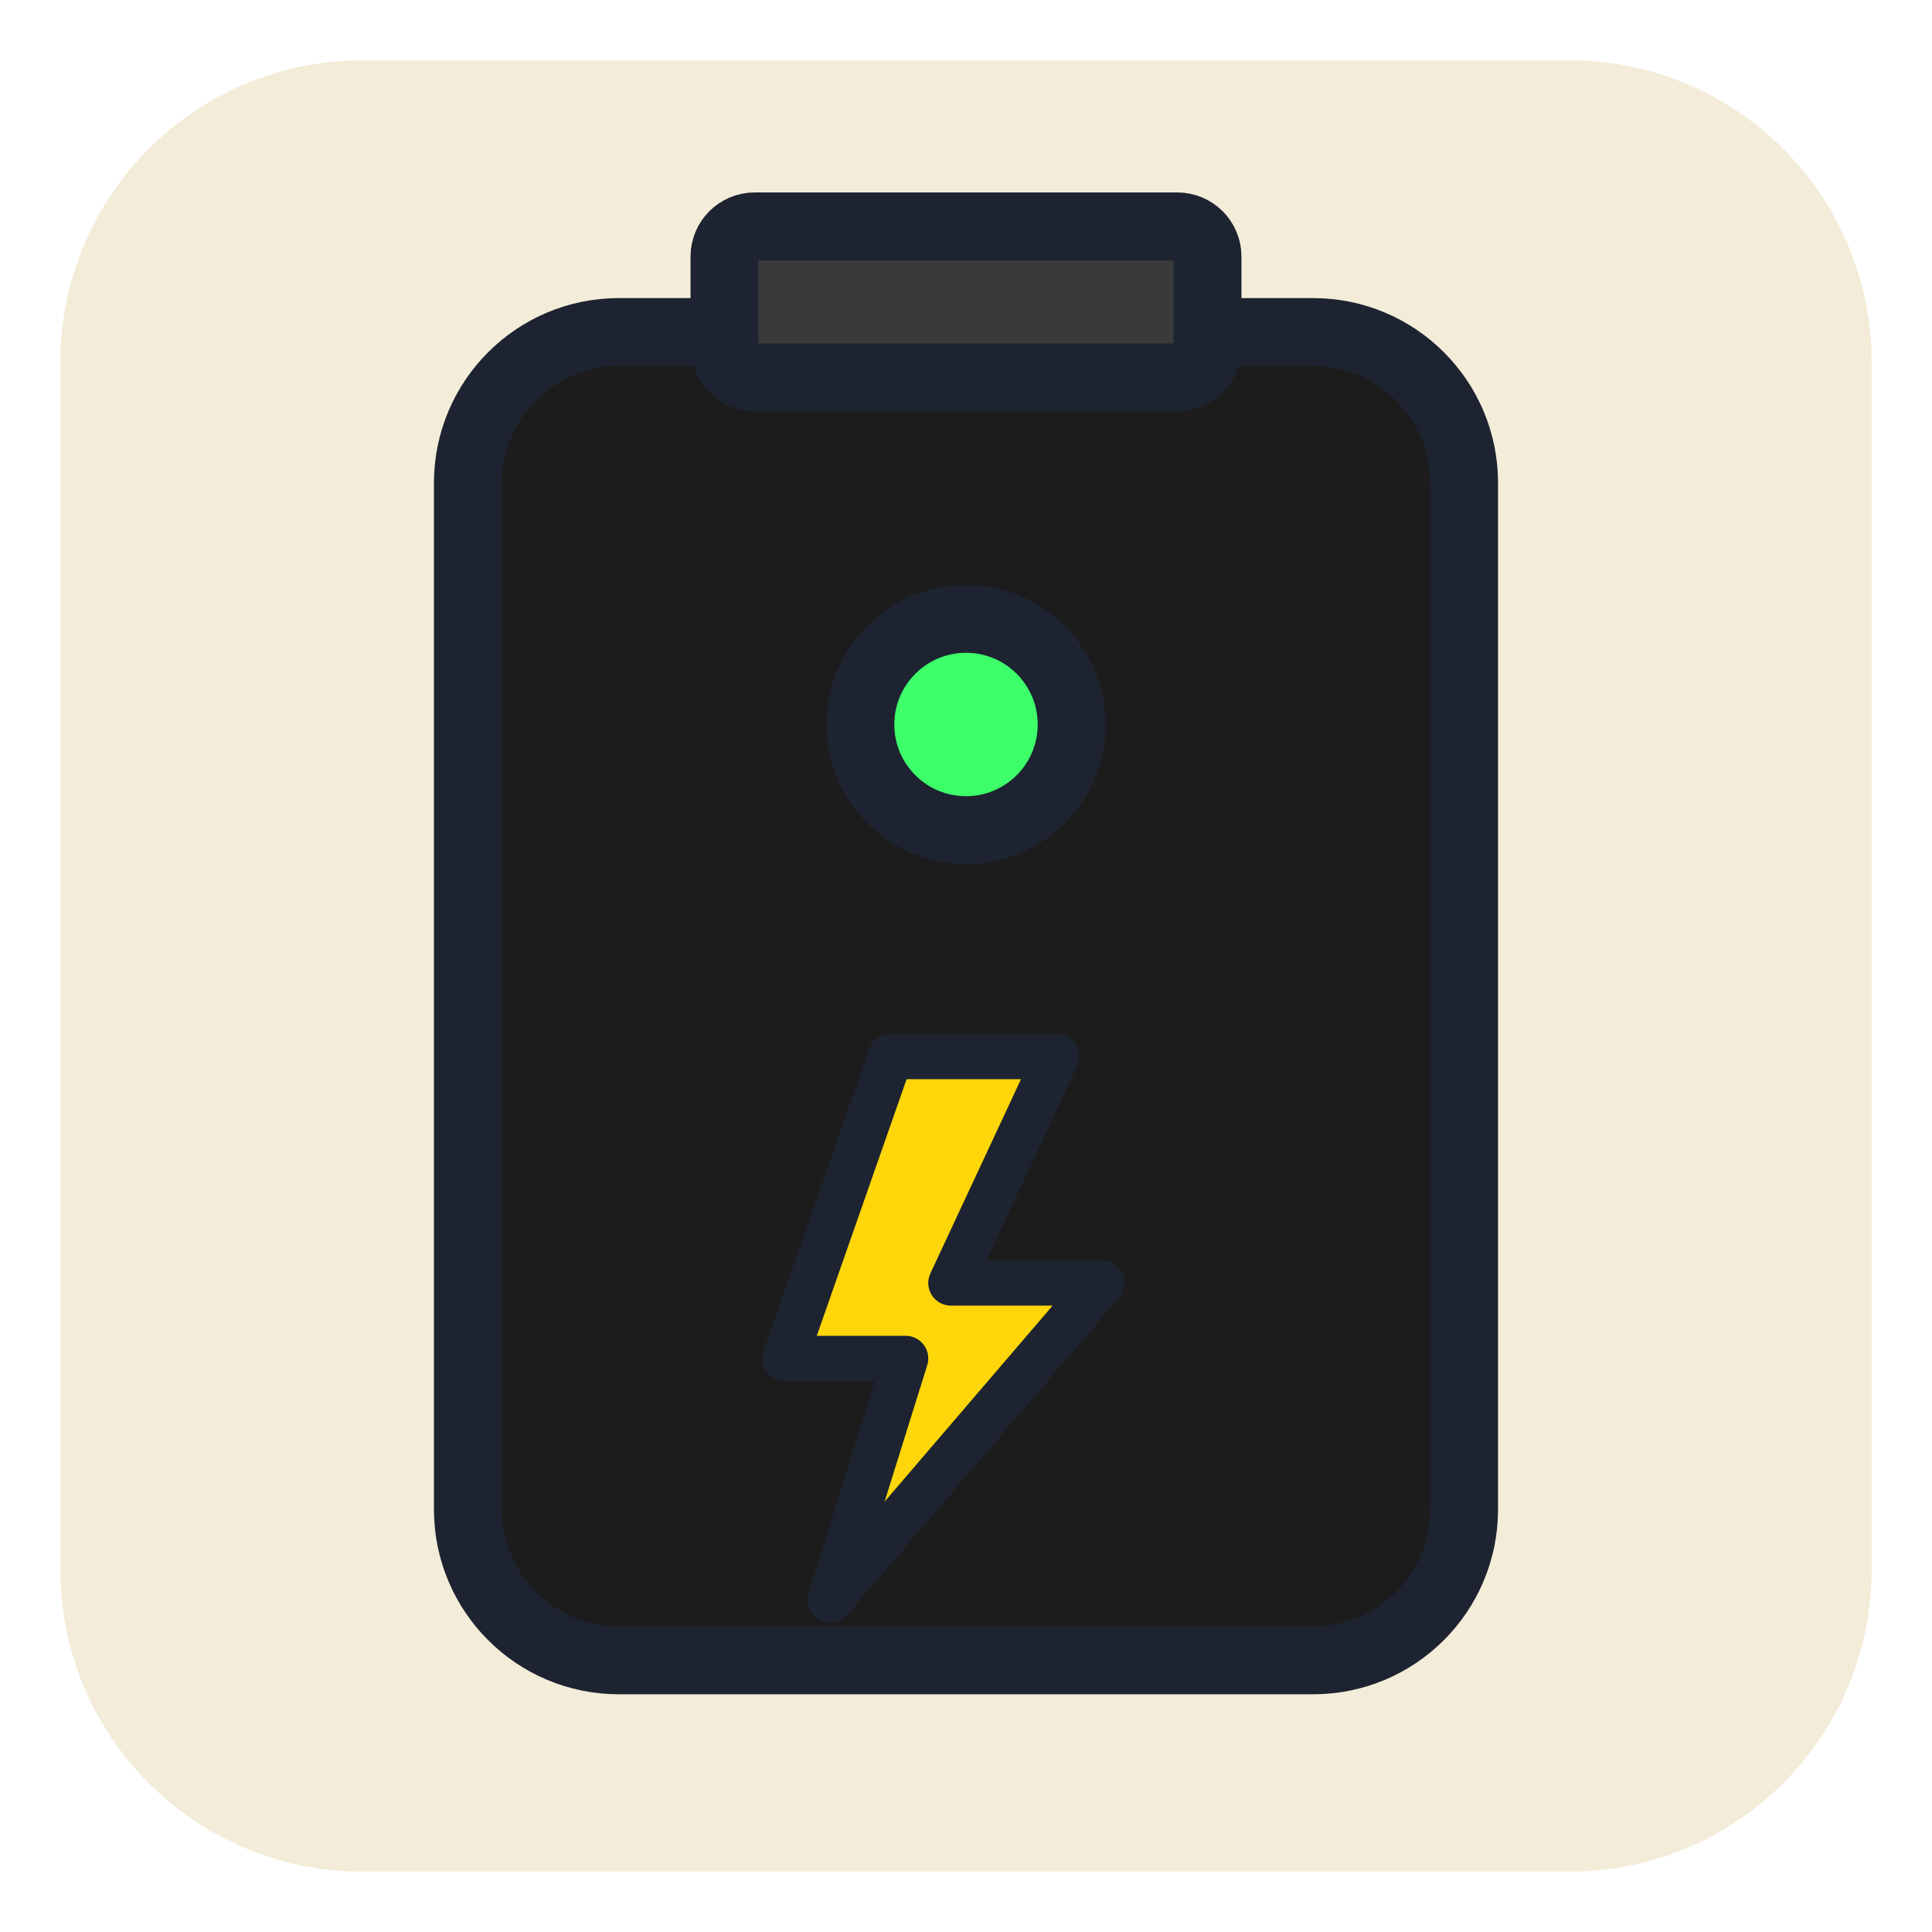
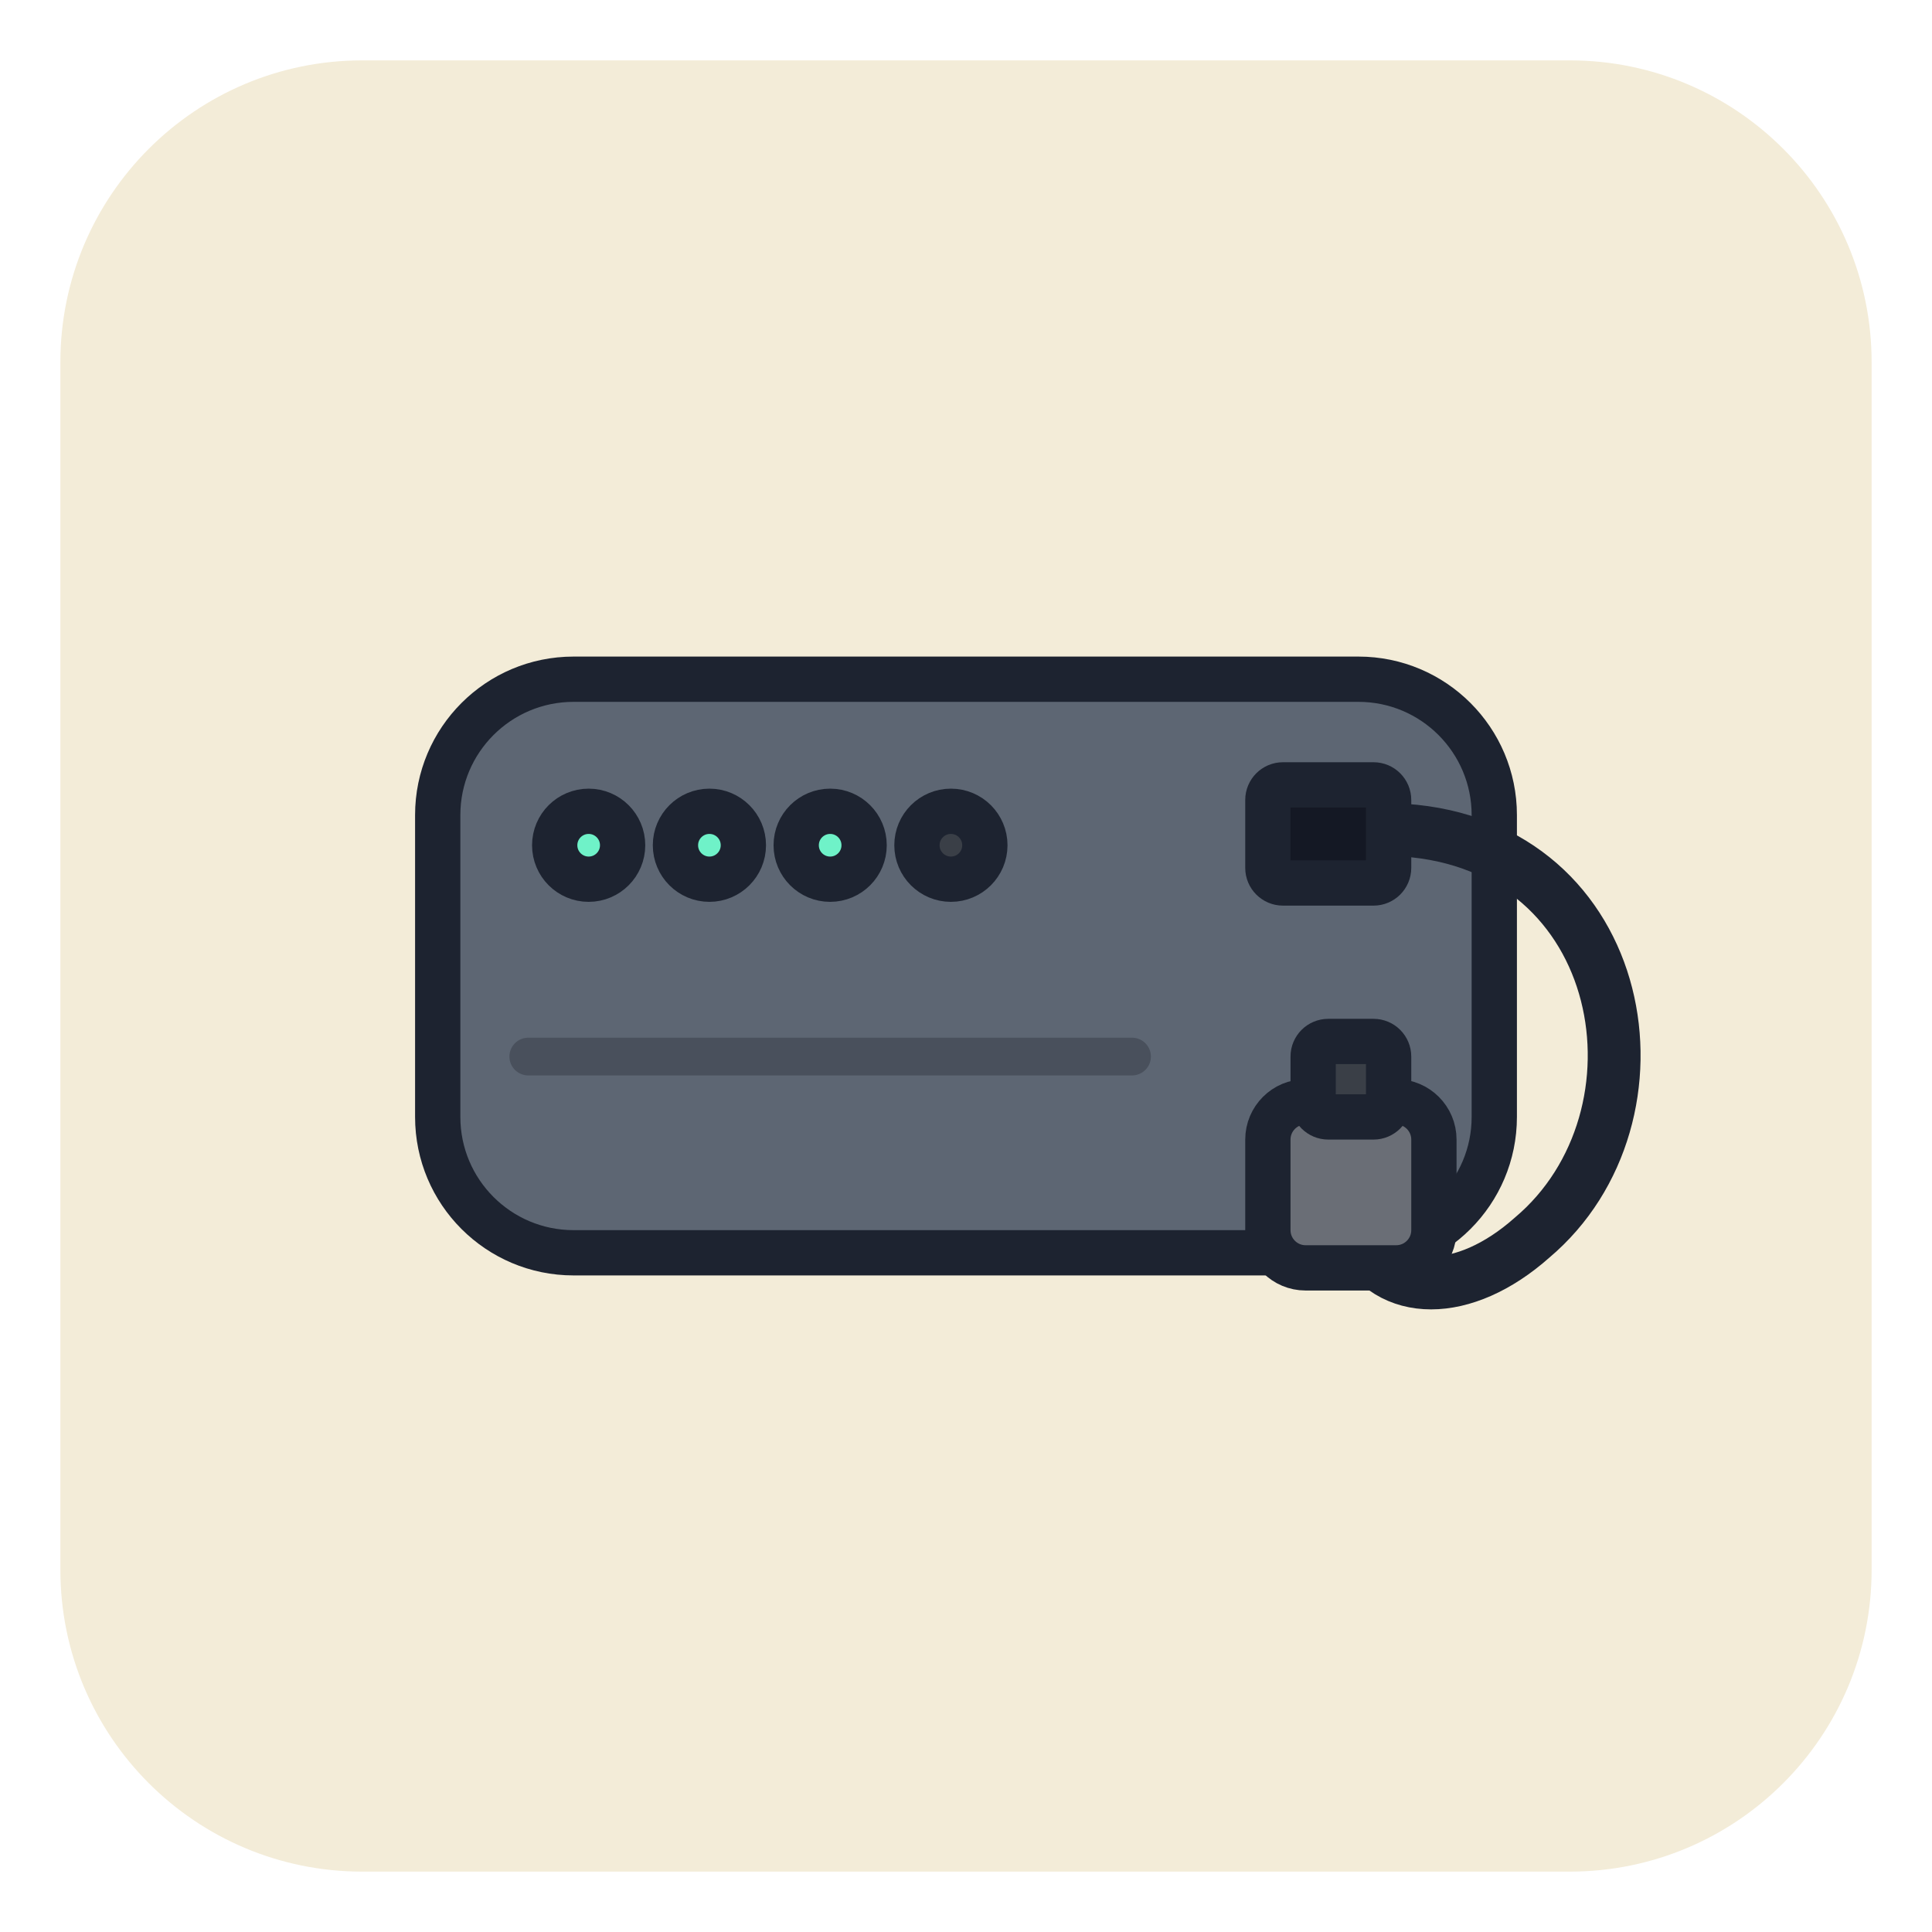
<svg xmlns="http://www.w3.org/2000/svg" width="256" height="256" viewBox="0 0 256 256">
  <rect x="8" y="8" width="240" height="240" rx="40" fill="#f3ecd8" />
-   <g stroke="#1d2330" stroke-width="9" stroke-linejoin="round" stroke-linecap="round">
-     <rect x="62" y="44" width="132" height="176" rx="20" fill="#1c1c1c" />
-     <rect x="96" y="30" width="64" height="20" rx="4" fill="#3a3a3a" />
-     <circle cx="128" cy="96" r="14" fill="#3dff6a" />
-     <path d="M118 140 L140 140 L126 170 L146 170 L110 212 L120 180 L104 180 Z" fill="#ffd60a" stroke-width="6" />
+   <g stroke="#1d2330" stroke-width="6" stroke-linejoin="round" stroke-linecap="round">
+     <rect x="58" y="90" width="140" height="76" rx="18" fill="#5d6673" />
+     <circle cx="78" cy="112" r="4.5" fill="#6ff2c8" />
+     <circle cx="94" cy="112" r="4.5" fill="#6ff2c8" />
+     <circle cx="110" cy="112" r="4.5" fill="#6ff2c8" />
+     <circle cx="126" cy="112" r="4.5" fill="#3a3f47" />
+     <rect x="168" y="104" width="16" height="13" rx="2" fill="#141824" />
+     <path d="M70 140 L150 140" fill="none" stroke="#49505c" stroke-width="5" />
+     <path d="M186 110 C 216 112 222 148 203 164 C 194 172 184 172 180 164" fill="none" stroke="#1d2330" stroke-width="7" />
+     <rect x="168" y="146" width="22" height="22" rx="5" fill="#6a6e76" />
+     <rect x="174" y="138" width="10" height="10" rx="2" fill="#3a3f47" />
  </g>
</svg>
